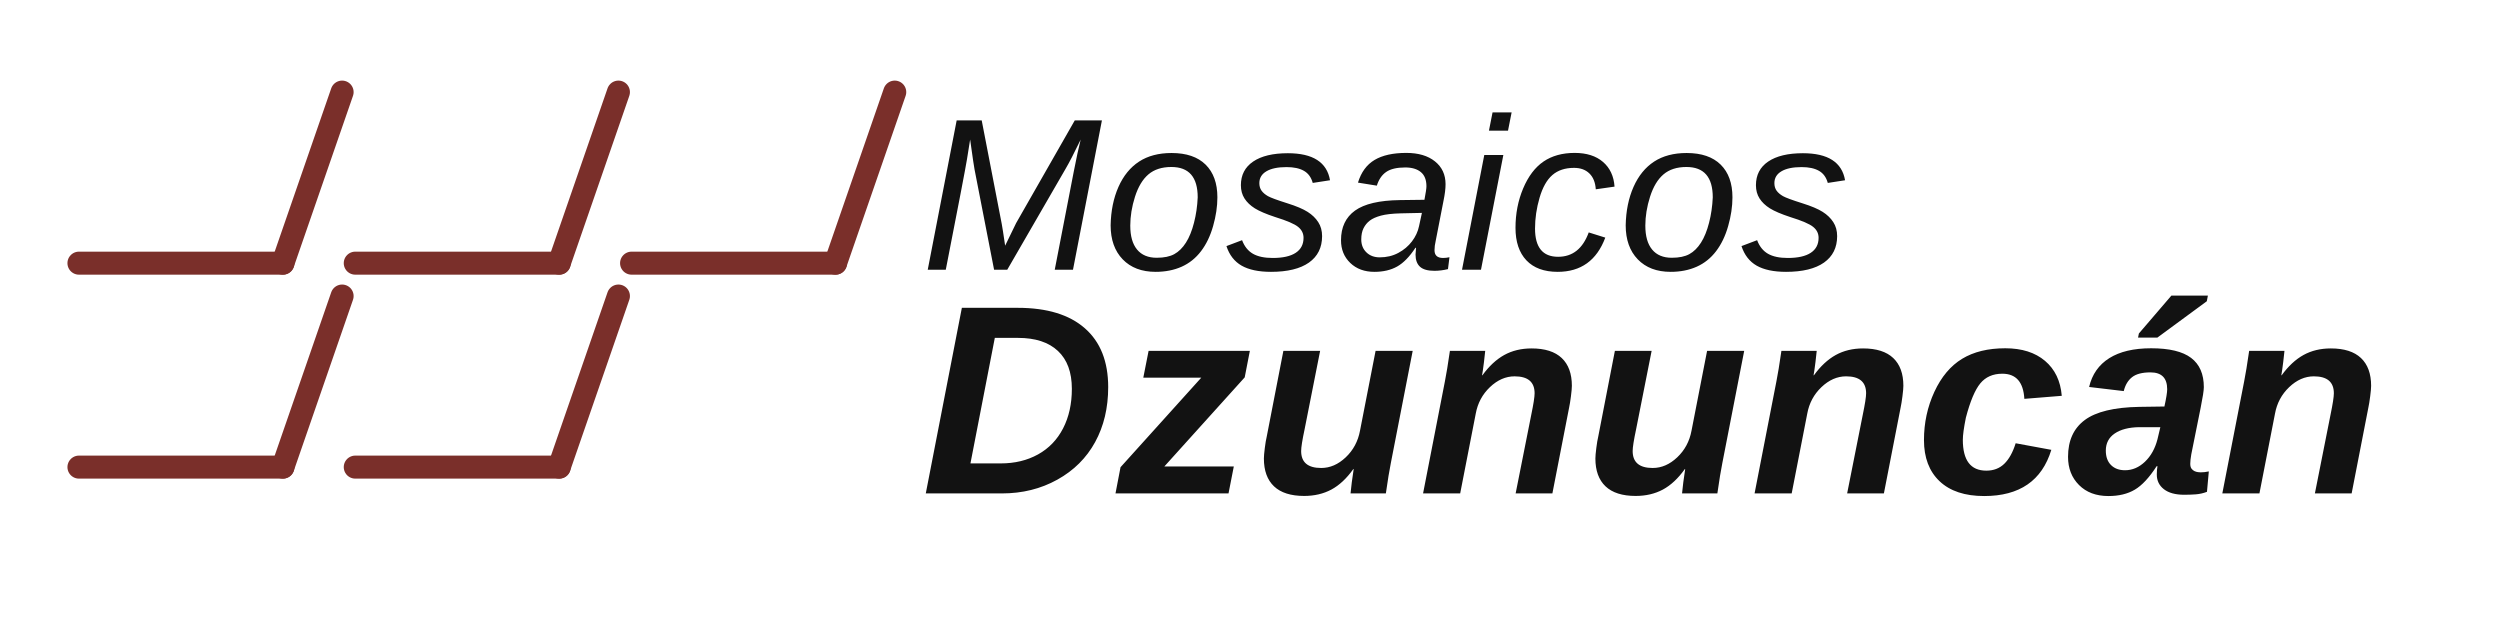
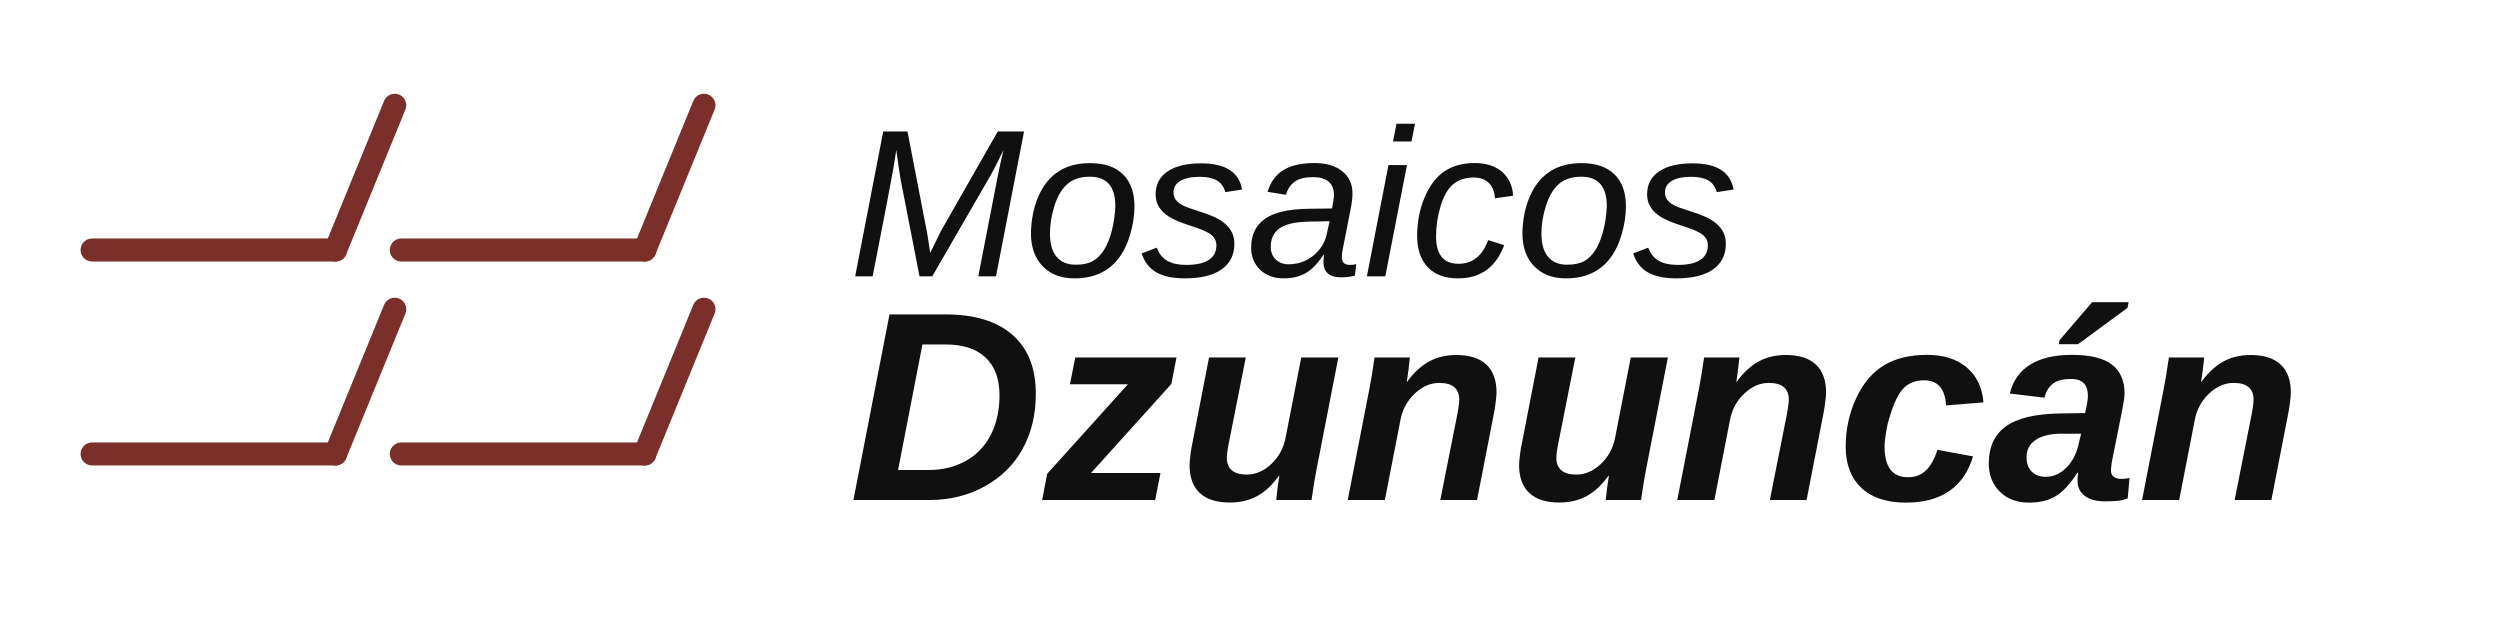
- <svg xmlns="http://www.w3.org/2000/svg" viewBox="0 0 760 190" role="img" aria-labelledby="title desc" shape-rendering="geometricPrecision" text-rendering="geometricPrecision">
-   <g transform="translate(24 28)" fill="none" stroke="#7A2F2A" stroke-width="7" stroke-linecap="round" stroke-linejoin="round">
-     <path d="M0 52h62" />
-     <path d="M84 52h62" />
-     <path d="M168 52h62" />
-     <path d="M0 114h62" />
-     <path d="M84 114h62" />
-     <path d="M62 52l18-52" />
-     <path d="M146 52l18-52" />
-     <path d="M230 52l18-52" />
-     <path d="M62 114l18-52" />
-     <path d="M146 114l18-52" />
+ <svg xmlns="http://www.w3.org/2000/svg" viewBox="0 0 760 190" role="img" aria-labelledby="title desc">
+   <g transform="translate(28 32)" fill="none" stroke="#7A2F2A" stroke-width="7" stroke-linecap="round" stroke-linejoin="round">
+     <path d="M0 44h74" />
+     <path d="M94 44h74" />
+     <path d="M0 106h74" />
+     <path d="M94 106h74" />
+     <path d="M74 44l18-44" />
+     <path d="M168 44l18-44" />
+     <path d="M74 106l18-44" />
+     <path d="M168 106l18-44" />
  </g>
-   <g fill="#121212" font-family="Arial, Helvetica, sans-serif" font-style="italic">
-     <text x="280" y="82" font-size="66" font-weight="500" letter-spacing="0.5">Mosaicos</text>
-     <text x="280" y="150" font-size="82" font-weight="700" letter-spacing="0.3">Dzununcán</text>
+   <g fill="#101010" font-family="Arial, Helvetica, sans-serif" font-style="italic">
+     <text x="258" y="84" font-size="64" font-weight="500">Mosaicos</text>
+     <text x="258" y="152" font-size="82" font-weight="700">Dzununcán</text>
  </g>
</svg>
